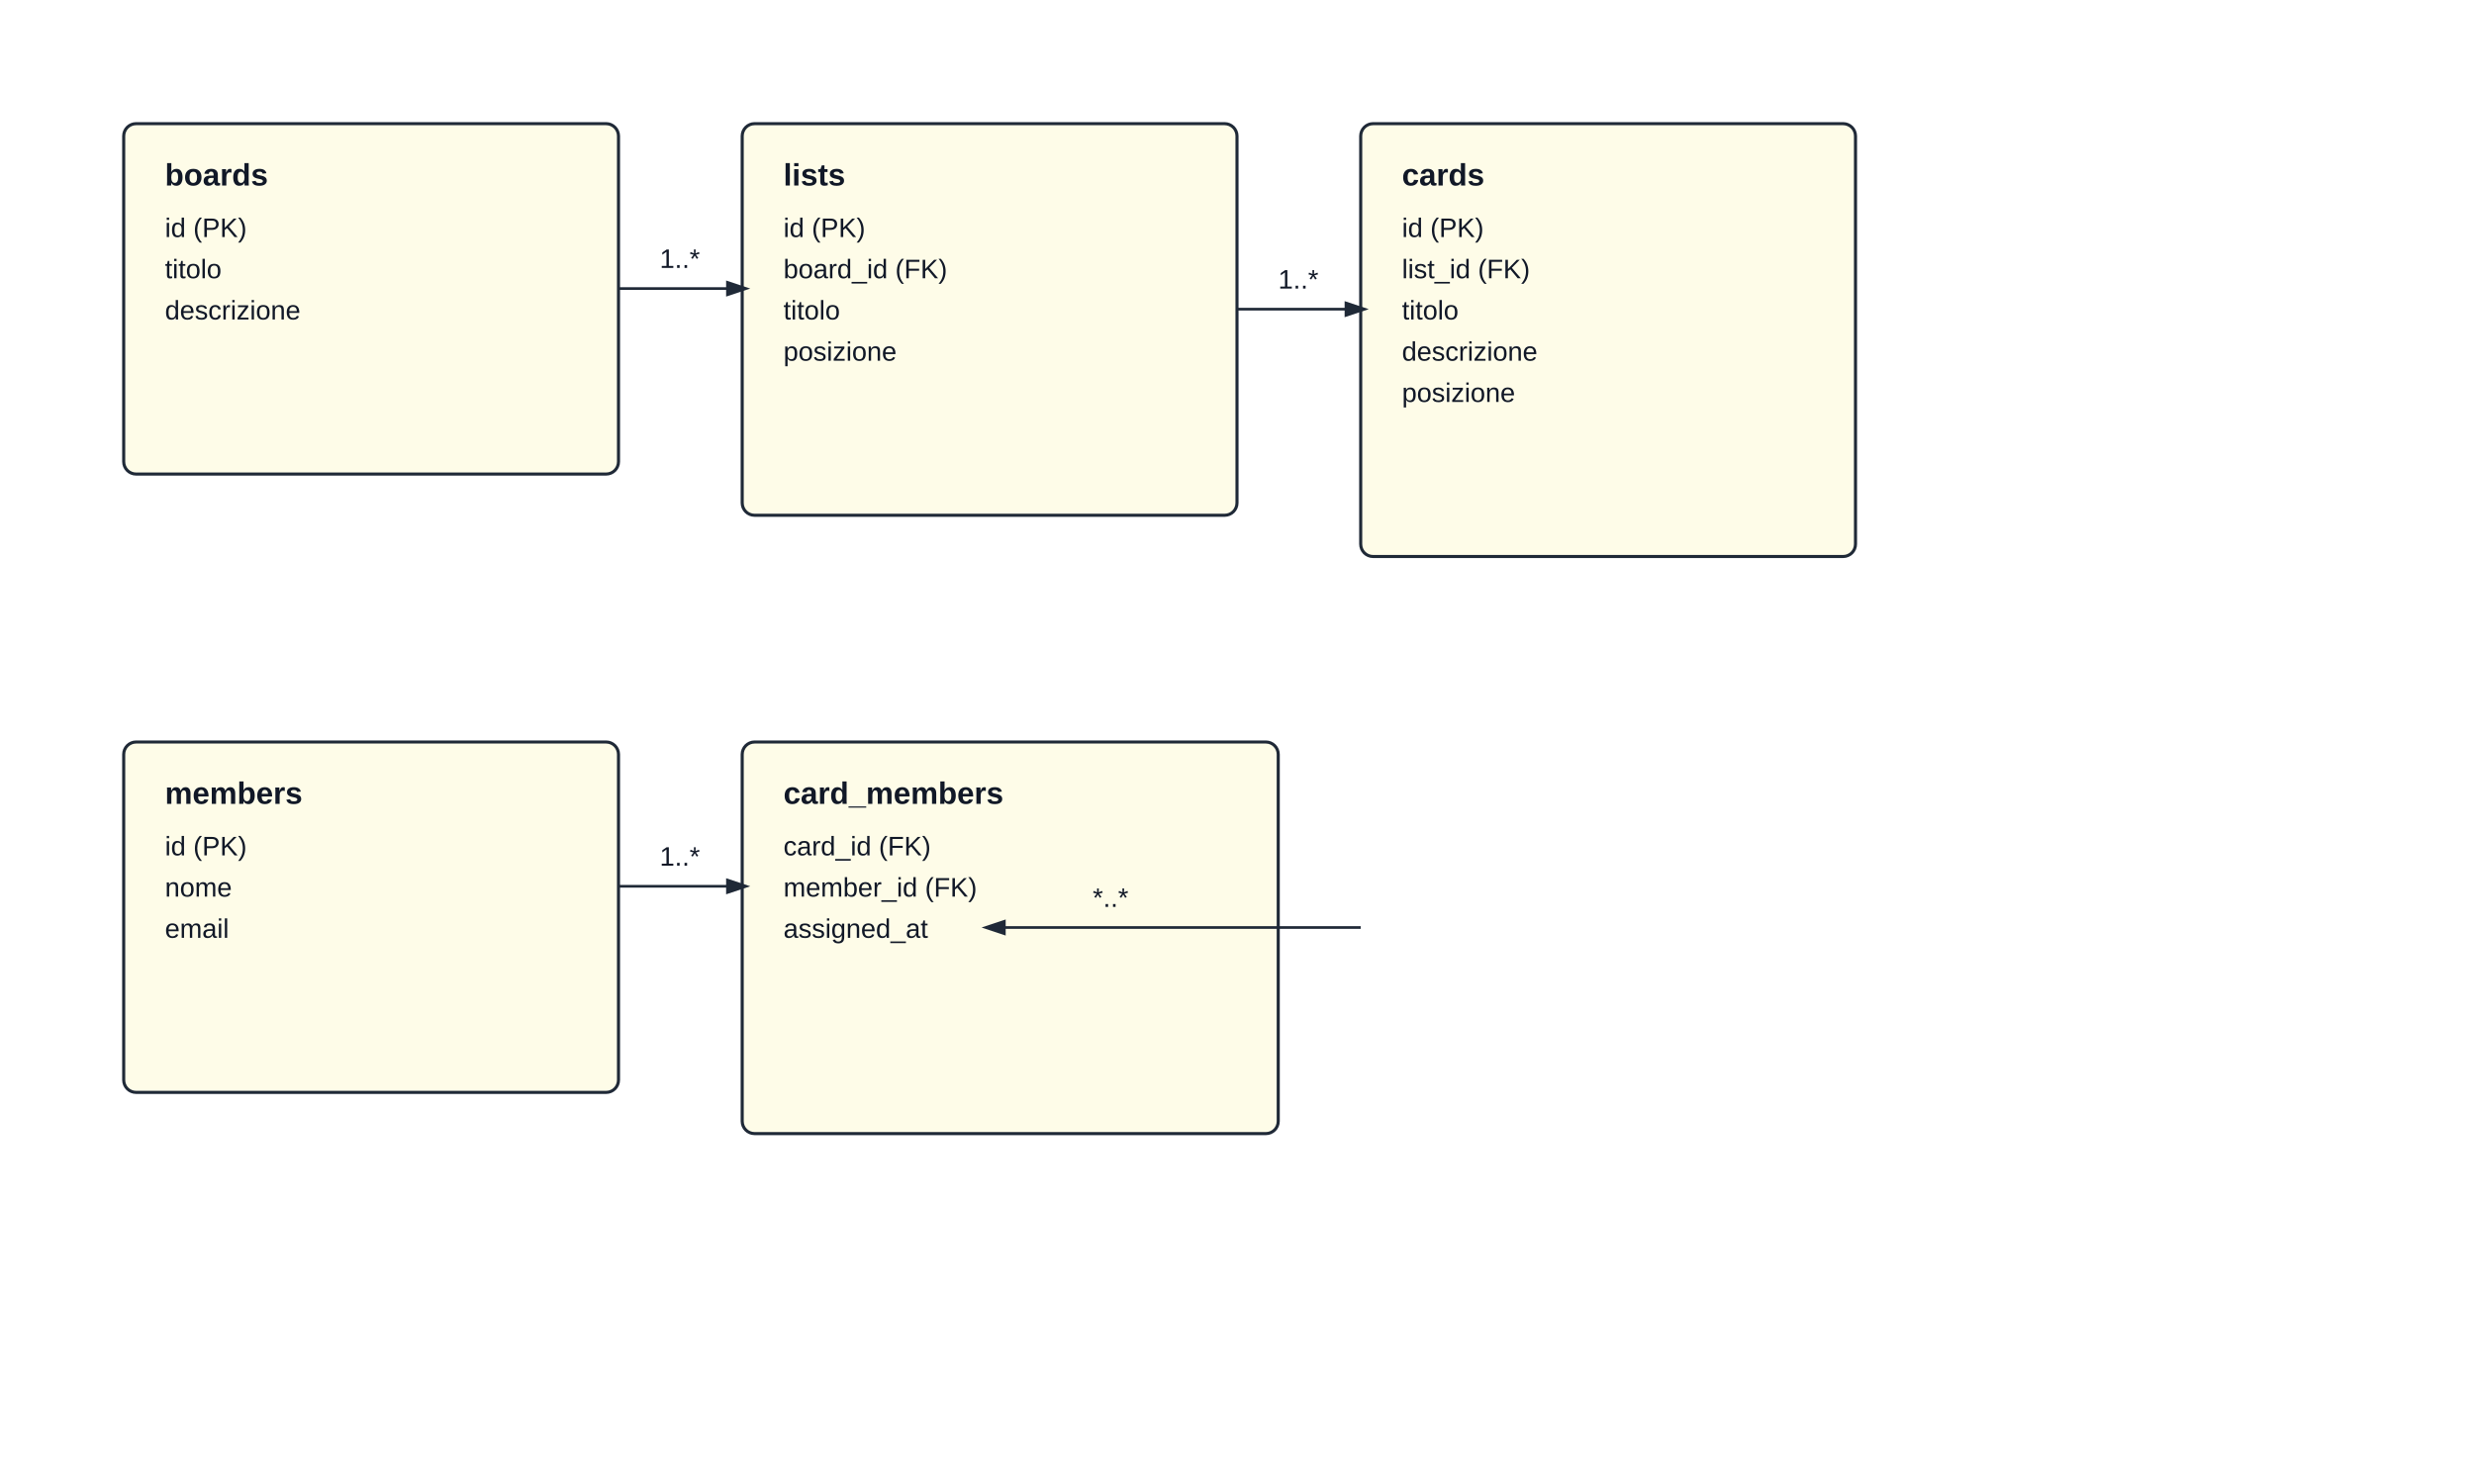
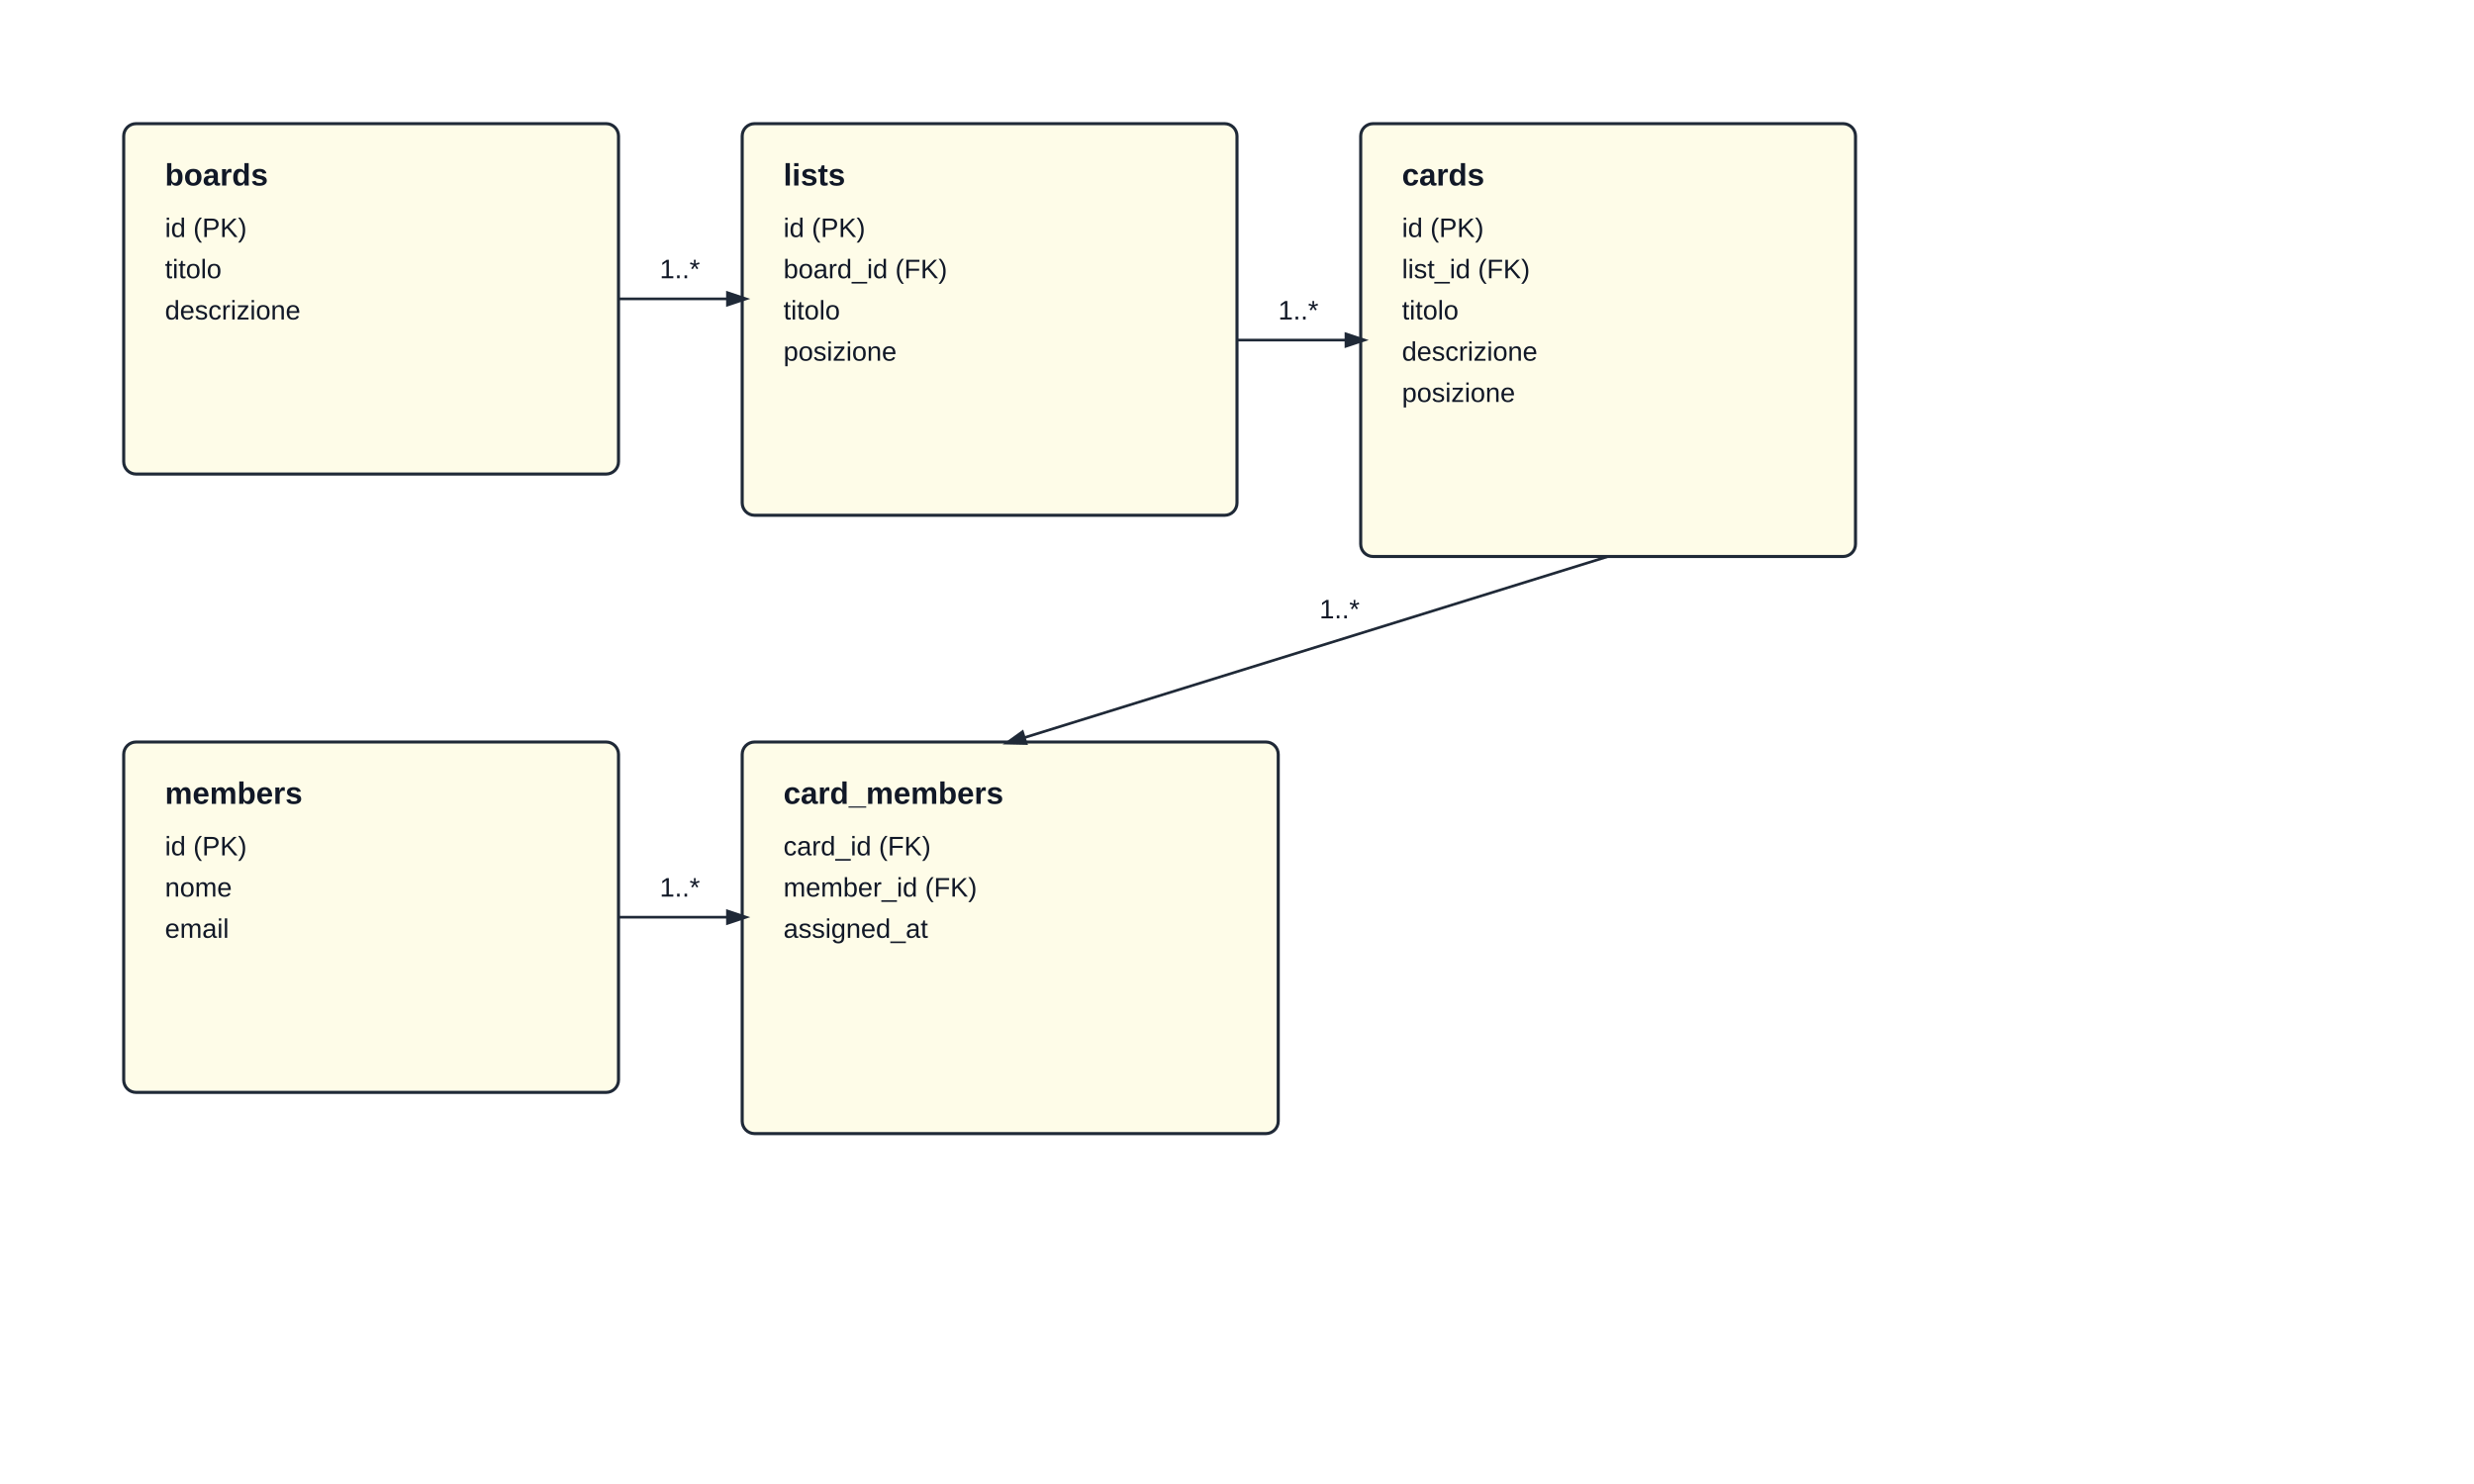
<svg xmlns="http://www.w3.org/2000/svg" width="1200" height="720" viewBox="0 0 1200 720">
  <defs>
    <marker id="arrow" markerWidth="10" markerHeight="10" refX="6" refY="3" orient="auto" markerUnits="strokeWidth">
      <path d="M0,0 L0,6 L9,3 z" fill="#1f2937" />
    </marker>
    <style>
      .box { fill: #fefce8; stroke: #1f2937; stroke-width: 1.5; rx: 6; }
      .title { font: 700 15px 'Arial', sans-serif; fill: #111827; }
      .text { font: 13px 'Arial', sans-serif; fill: #111827; }
      .link { stroke: #1f2937; stroke-width: 1.3; marker-end: url(#arrow); }
    </style>
  </defs>
  <rect class="box" x="60" y="60" width="240" height="170" />
  <text class="title" x="80" y="90">boards</text>
  <text class="text" x="80" y="115">id (PK)</text>
  <text class="text" x="80" y="135">titolo</text>
  <text class="text" x="80" y="155">descrizione</text>
  <rect class="box" x="360" y="60" width="240" height="190" />
  <text class="title" x="380" y="90">lists</text>
  <text class="text" x="380" y="115">id (PK)</text>
  <text class="text" x="380" y="135">board_id (FK)</text>
  <text class="text" x="380" y="155">titolo</text>
  <text class="text" x="380" y="175">posizione</text>
  <rect class="box" x="660" y="60" width="240" height="210" />
  <text class="title" x="680" y="90">cards</text>
  <text class="text" x="680" y="115">id (PK)</text>
  <text class="text" x="680" y="135">list_id (FK)</text>
  <text class="text" x="680" y="155">titolo</text>
  <text class="text" x="680" y="175">descrizione</text>
  <text class="text" x="680" y="195">posizione</text>
  <rect class="box" x="60" y="360" width="240" height="170" />
  <text class="title" x="80" y="390">members</text>
  <text class="text" x="80" y="415">id (PK)</text>
  <text class="text" x="80" y="435">nome</text>
  <text class="text" x="80" y="455">email</text>
  <rect class="box" x="360" y="360" width="260" height="190" />
  <text class="title" x="380" y="390">card_members</text>
  <text class="text" x="380" y="415">card_id (FK)</text>
  <text class="text" x="380" y="435">member_id (FK)</text>
  <text class="text" x="380" y="455">assigned_at</text>
-   <line class="link" x1="300" y1="140" x2="360" y2="140" />
-   <line class="link" x1="600" y1="150" x2="660" y2="150" />
-   <line class="link" x1="660" y1="450" x2="480" y2="450" />
-   <line class="link" x1="300" y1="430" x2="360" y2="430" />
-   <text class="text" x="320" y="130">1..*</text>
-   <text class="text" x="620" y="140">1..*</text>
-   <text class="text" x="530" y="440">*..*</text>
-   <text class="text" x="320" y="420">1..*</text>
+   <line class="link" x1="300" y1="145" x2="360" y2="145" />
+   <line class="link" x1="600" y1="165" x2="660" y2="165" />
+   <line class="link" x1="780" y1="270" x2="490" y2="360" />
+   <line class="link" x1="300" y1="445" x2="360" y2="445" />
+   <text class="text" x="320" y="135">1..*</text>
+   <text class="text" x="620" y="155">1..*</text>
+   <text class="text" x="640" y="300">1..*</text>
+   <text class="text" x="320" y="435">1..*</text>
</svg>
